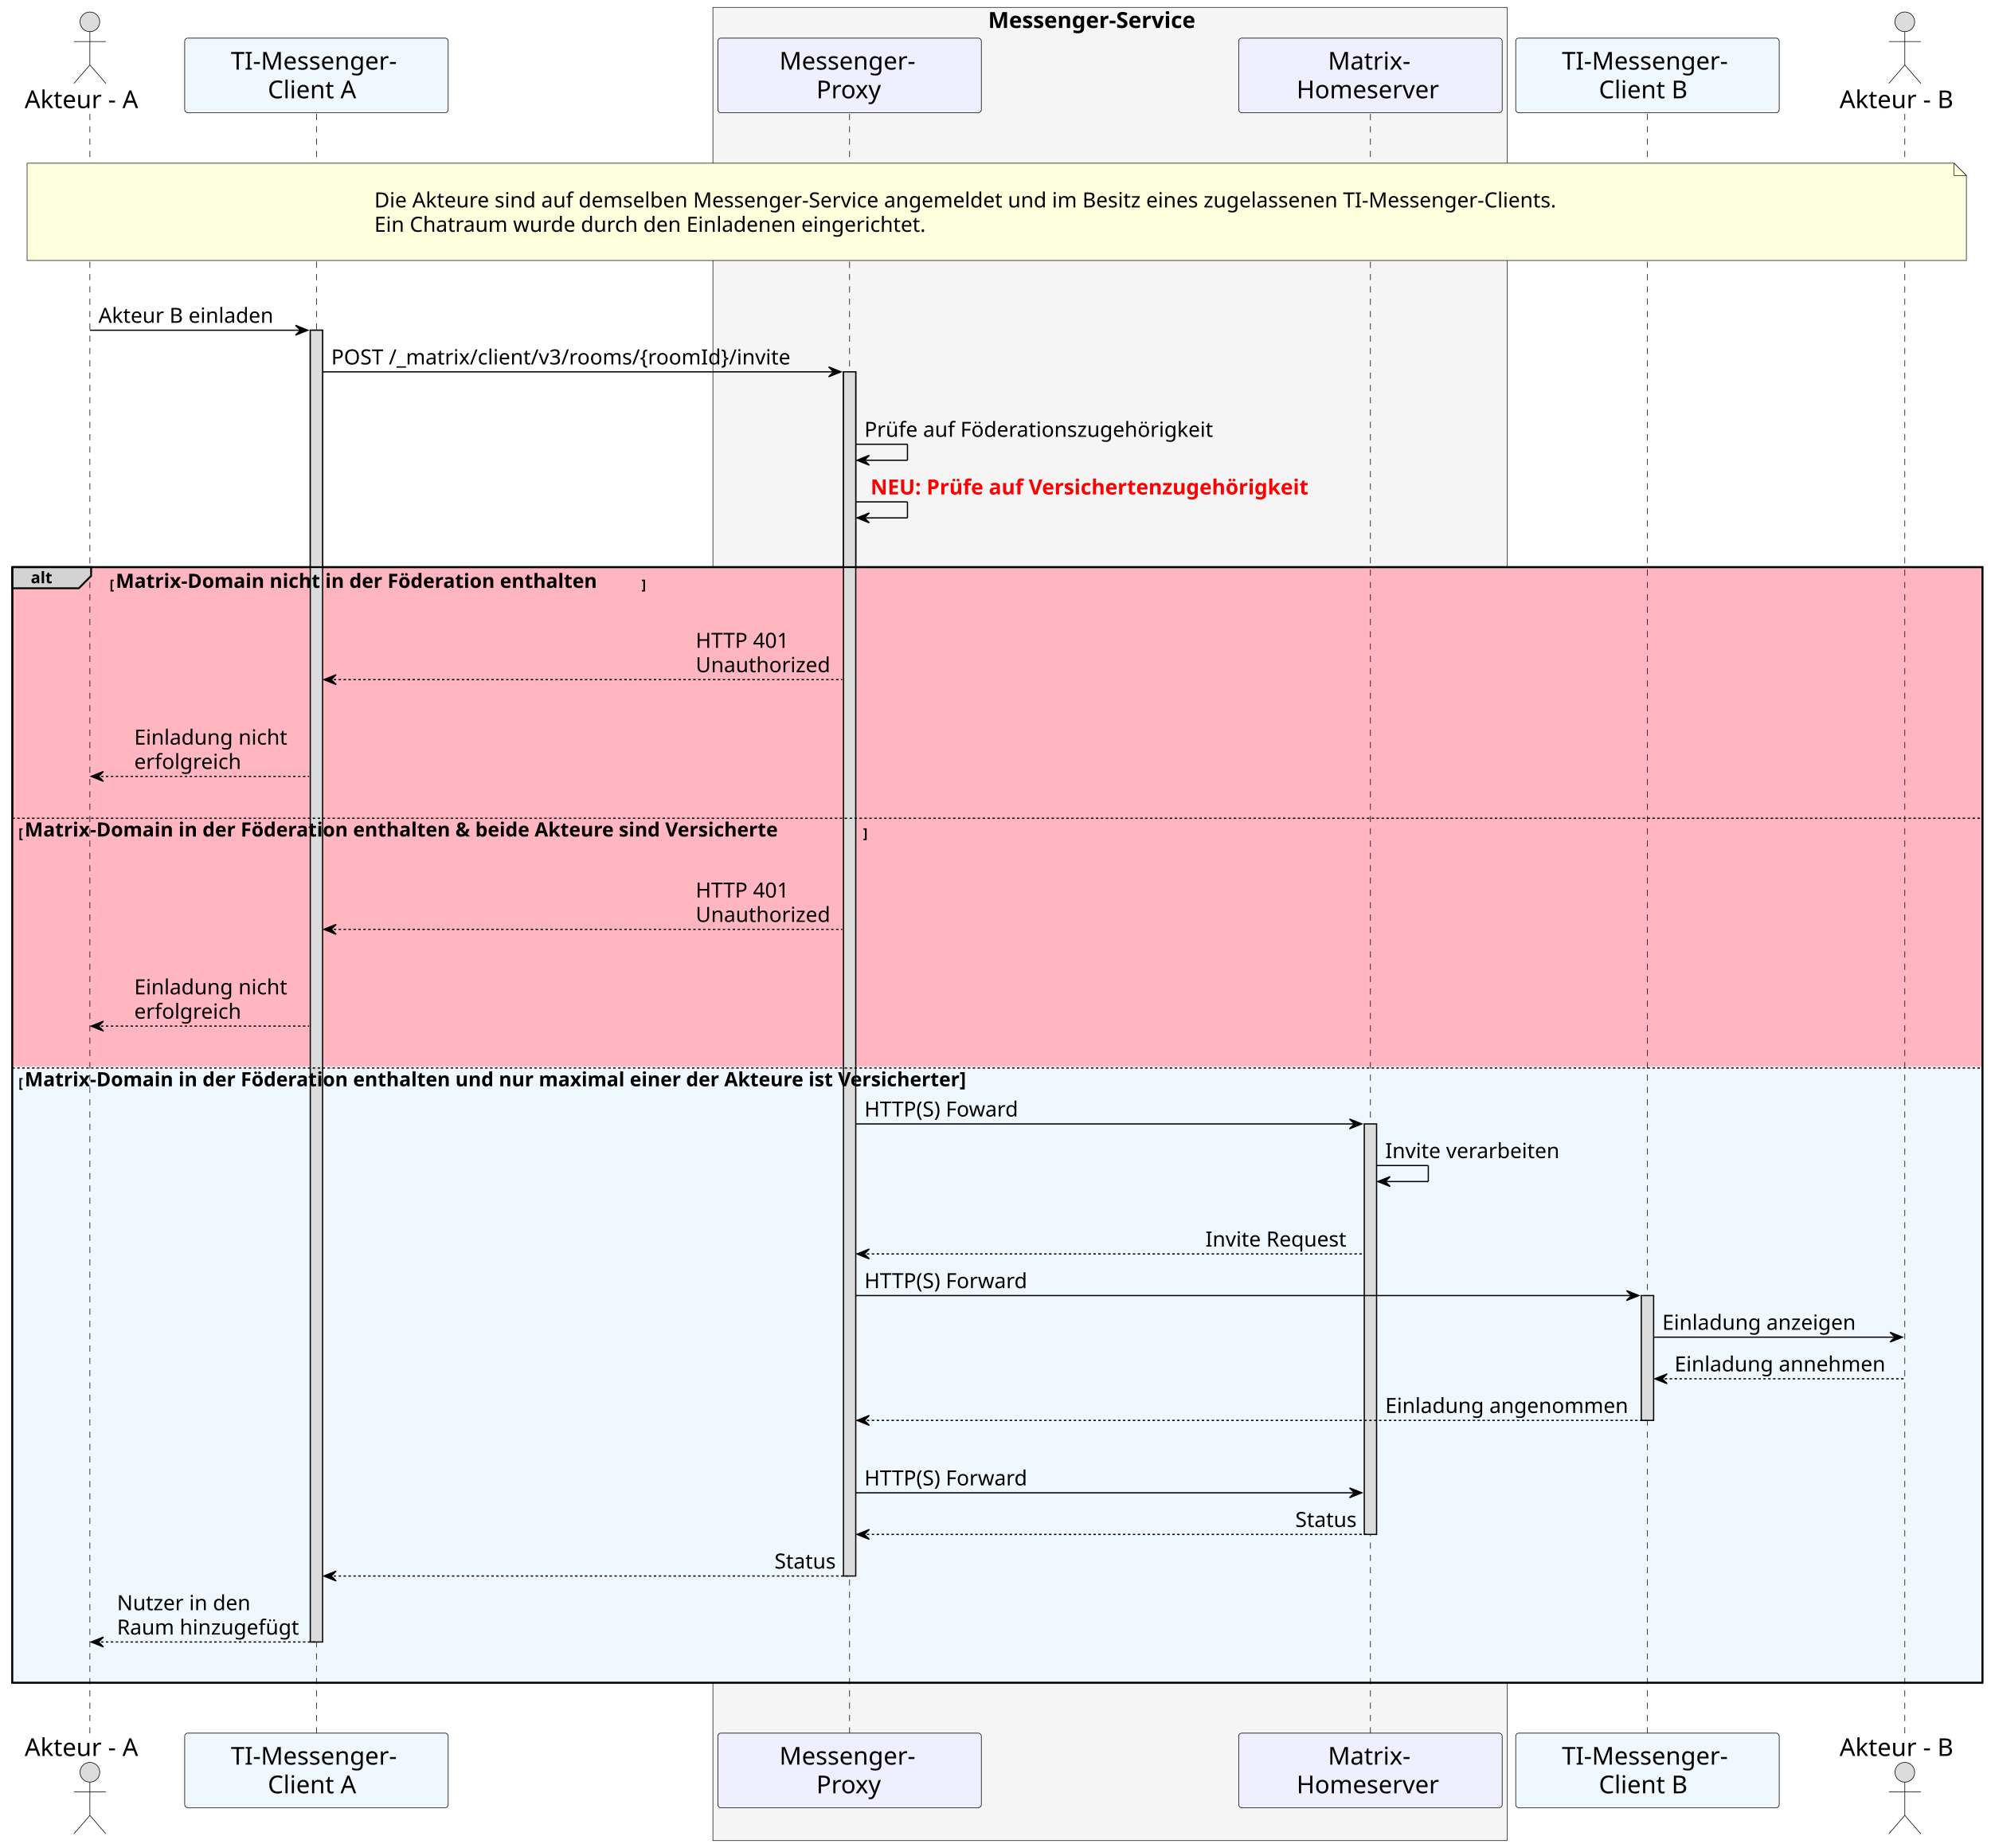
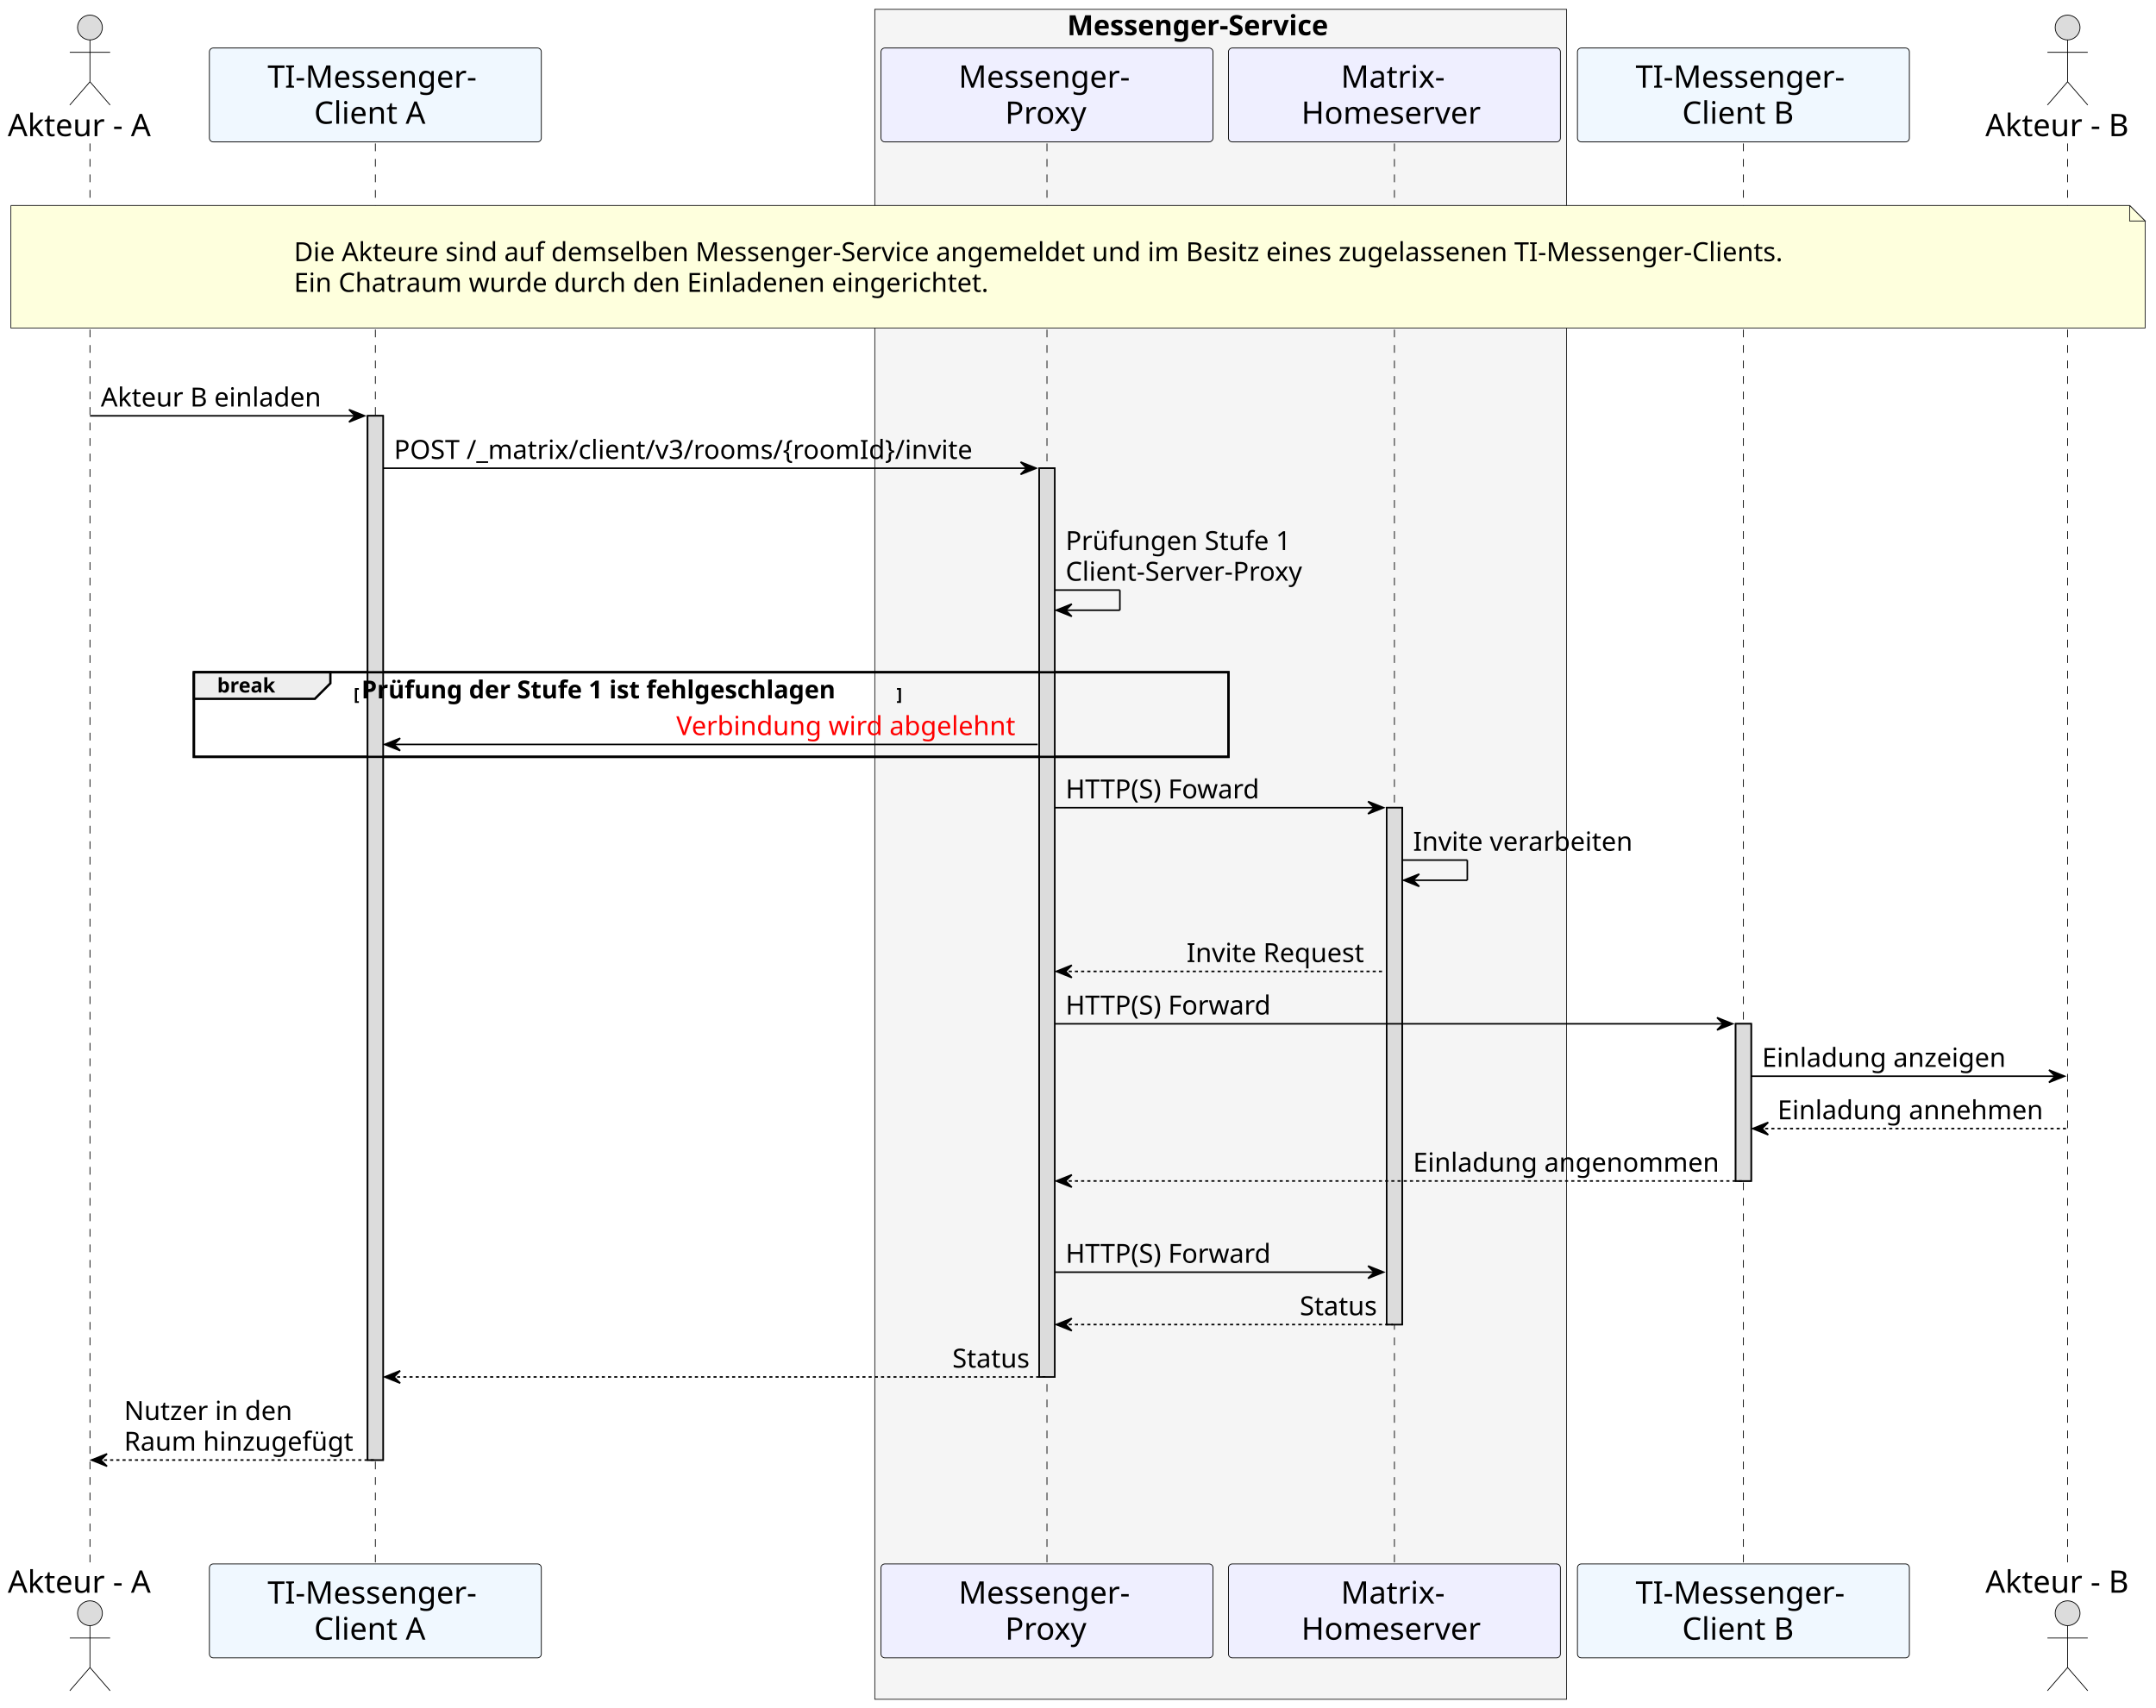
- <svg xmlns="http://www.w3.org/2000/svg" contentStyleType="text/css" height="1500px" preserveAspectRatio="none" style="width:1617px;height:1500px;background:#FFFFFF;" version="1.1" viewBox="0 0 1617 1500" width="1617px" zoomAndPan="magnify">
+ <svg xmlns="http://www.w3.org/2000/svg" contentStyleType="text/css" height="1101px" preserveAspectRatio="none" style="width:1390px;height:1101px;background:#FFFFFF;" version="1.1" viewBox="0 0 1390 1101" width="1390px" zoomAndPan="magnify">
  <defs />
  <g>
-     <rect fill="#F5F5F5" height="1488.586" style="stroke:#181818;stroke-width:0.5;" width="645" x="579" y="6" />
-     <text fill="#000000" font-family="sans-serif" font-size="18" font-weight="bold" lengthAdjust="spacing" textLength="193" x="802.5" y="22.708">Messenger-Service</text>
-     <text fill="#000000" font-family="sans-serif" font-size="13" font-weight="bold" lengthAdjust="spacing" textLength="5" x="995.5" y="23.887"> </text>
-     <rect fill="#DCDCDC" height="1065.156" style="stroke:#000000;stroke-width:1.0;" width="10" x="252" y="268.148" />
-     <rect fill="#DCDCDC" height="977.789" style="stroke:#000000;stroke-width:1.0;" width="10" x="685" y="301.938" />
-     <rect fill="#DCDCDC" height="333.312" style="stroke:#000000;stroke-width:1.0;" width="10" x="1108" y="912.625" />
-     <rect fill="#DCDCDC" height="101.367" style="stroke:#000000;stroke-width:1.0;" width="10" x="1333" y="1051.992" />
-     <rect fill="#FFB6C1" height="905.789" style="stroke:#000000;stroke-width:1.5;" width="1600" x="10" y="460.516" />
-     <rect fill="#FFB6C1" height="202.781" style="stroke:none;stroke-width:1.0;" width="1600" x="10" y="663.43" />
-     <rect fill="#F0F8FF" height="500.094" style="stroke:none;stroke-width:1.0;" width="1600" x="10" y="866.211" />
-     <line style="stroke:#000000;stroke-width:0.5;stroke-dasharray:5.0,5.0;" x1="73" x2="73" y1="92.516" y2="1408.305" />
-     <line style="stroke:#000000;stroke-width:0.5;stroke-dasharray:5.0,5.0;" x1="257" x2="257" y1="92.516" y2="1408.305" />
-     <line style="stroke:#000000;stroke-width:0.5;stroke-dasharray:5.0,5.0;" x1="690" x2="690" y1="92.516" y2="1408.305" />
-     <line style="stroke:#000000;stroke-width:0.5;stroke-dasharray:5.0,5.0;" x1="1113" x2="1113" y1="92.516" y2="1408.305" />
-     <line style="stroke:#000000;stroke-width:0.5;stroke-dasharray:5.0,5.0;" x1="1338" x2="1338" y1="92.516" y2="1408.305" />
-     <line style="stroke:#000000;stroke-width:0.5;stroke-dasharray:5.0,5.0;" x1="1547" x2="1547" y1="92.516" y2="1408.305" />
-     <text fill="#000000" font-family="Aapex" font-size="20" lengthAdjust="spacing" textLength="100" x="20" y="87.799">Akteur - A</text>
-     <ellipse cx="73" cy="17.734" fill="#DCDCDC" rx="8" ry="8" style="stroke:#000000;stroke-width:0.5;" />
-     <path d="M73,25.734 L73,52.734 M60,33.734 L86,33.734 M73,52.734 L60,67.734 M73,52.734 L86,67.734 " fill="none" style="stroke:#000000;stroke-width:0.5;" />
-     <text fill="#000000" font-family="Aapex" font-size="20" lengthAdjust="spacing" textLength="100" x="20" y="1425.869">Akteur - A</text>
-     <ellipse cx="73" cy="1439.086" fill="#DCDCDC" rx="8" ry="8" style="stroke:#000000;stroke-width:0.5;" />
-     <path d="M73,1447.086 L73,1474.086 M60,1455.086 L86,1455.086 M73,1474.086 L60,1489.086 M73,1474.086 L86,1489.086 " fill="none" style="stroke:#000000;stroke-width:0.5;" />
-     <rect fill="#F0F8FF" height="60.562" rx="2.5" ry="2.5" style="stroke:#000000;stroke-width:0.5;" width="214" x="150" y="30.953" />
-     <text fill="#000000" font-family="Impact" font-size="20" lengthAdjust="spacing" textLength="139" x="187.5" y="56.518">TI-Messenger-</text>
-     <text fill="#000000" font-family="Impact" font-size="20" lengthAdjust="spacing" textLength="79" x="217.5" y="79.799">Client A</text>
-     <rect fill="#F0F8FF" height="60.562" rx="2.5" ry="2.5" style="stroke:#000000;stroke-width:0.5;" width="214" x="150" y="1407.305" />
-     <text fill="#000000" font-family="Impact" font-size="20" lengthAdjust="spacing" textLength="139" x="187.5" y="1432.869">TI-Messenger-</text>
-     <text fill="#000000" font-family="Impact" font-size="20" lengthAdjust="spacing" textLength="79" x="217.5" y="1456.15">Client A</text>
-     <rect fill="#EFEFFF" height="60.562" rx="2.5" ry="2.5" style="stroke:#000000;stroke-width:0.5;" width="214" x="583" y="30.953" />
-     <text fill="#000000" font-family="Impact" font-size="20" lengthAdjust="spacing" textLength="114" x="633" y="56.518">Messenger-</text>
-     <text fill="#000000" font-family="Impact" font-size="20" lengthAdjust="spacing" textLength="54" x="663" y="79.799">Proxy</text>
-     <rect fill="#EFEFFF" height="60.562" rx="2.5" ry="2.5" style="stroke:#000000;stroke-width:0.5;" width="214" x="583" y="1407.305" />
-     <text fill="#000000" font-family="Impact" font-size="20" lengthAdjust="spacing" textLength="114" x="633" y="1432.869">Messenger-</text>
-     <text fill="#000000" font-family="Impact" font-size="20" lengthAdjust="spacing" textLength="54" x="663" y="1456.15">Proxy</text>
-     <rect fill="#EFEFFF" height="60.562" rx="2.5" ry="2.5" style="stroke:#000000;stroke-width:0.5;" width="214" x="1006" y="30.953" />
-     <text fill="#000000" font-family="Impact" font-size="20" lengthAdjust="spacing" textLength="69" x="1078.5" y="56.518">Matrix-</text>
-     <text fill="#000000" font-family="Impact" font-size="20" lengthAdjust="spacing" textLength="120" x="1053" y="79.799">Homeserver</text>
-     <rect fill="#EFEFFF" height="60.562" rx="2.5" ry="2.5" style="stroke:#000000;stroke-width:0.5;" width="214" x="1006" y="1407.305" />
-     <text fill="#000000" font-family="Impact" font-size="20" lengthAdjust="spacing" textLength="69" x="1078.5" y="1432.869">Matrix-</text>
-     <text fill="#000000" font-family="Impact" font-size="20" lengthAdjust="spacing" textLength="120" x="1053" y="1456.15">Homeserver</text>
-     <rect fill="#F0F8FF" height="60.562" rx="2.5" ry="2.5" style="stroke:#000000;stroke-width:0.5;" width="214" x="1231" y="30.953" />
-     <text fill="#000000" font-family="Impact" font-size="20" lengthAdjust="spacing" textLength="139" x="1268.5" y="56.518">TI-Messenger-</text>
-     <text fill="#000000" font-family="Impact" font-size="20" lengthAdjust="spacing" textLength="79" x="1298.5" y="79.799">Client B</text>
-     <rect fill="#F0F8FF" height="60.562" rx="2.5" ry="2.5" style="stroke:#000000;stroke-width:0.5;" width="214" x="1231" y="1407.305" />
-     <text fill="#000000" font-family="Impact" font-size="20" lengthAdjust="spacing" textLength="139" x="1268.5" y="1432.869">TI-Messenger-</text>
-     <text fill="#000000" font-family="Impact" font-size="20" lengthAdjust="spacing" textLength="79" x="1298.5" y="1456.15">Client B</text>
-     <text fill="#000000" font-family="Aapex" font-size="20" lengthAdjust="spacing" textLength="100" x="1494" y="87.799">Akteur - B</text>
-     <ellipse cx="1547" cy="17.734" fill="#DCDCDC" rx="8" ry="8" style="stroke:#000000;stroke-width:0.5;" />
-     <path d="M1547,25.734 L1547,52.734 M1534,33.734 L1560,33.734 M1547,52.734 L1534,67.734 M1547,52.734 L1560,67.734 " fill="none" style="stroke:#000000;stroke-width:0.5;" />
-     <text fill="#000000" font-family="Aapex" font-size="20" lengthAdjust="spacing" textLength="100" x="1494" y="1425.869">Akteur - B</text>
-     <ellipse cx="1547" cy="1439.086" fill="#DCDCDC" rx="8" ry="8" style="stroke:#000000;stroke-width:0.5;" />
-     <path d="M1547,1447.086 L1547,1474.086 M1534,1455.086 L1560,1455.086 M1547,1474.086 L1534,1489.086 M1547,1474.086 L1560,1489.086 " fill="none" style="stroke:#000000;stroke-width:0.5;" />
-     <rect fill="#DCDCDC" height="1065.156" style="stroke:#000000;stroke-width:1.0;" width="10" x="252" y="268.148" />
-     <rect fill="#DCDCDC" height="977.789" style="stroke:#000000;stroke-width:1.0;" width="10" x="685" y="301.938" />
-     <rect fill="#DCDCDC" height="333.312" style="stroke:#000000;stroke-width:1.0;" width="10" x="1108" y="912.625" />
-     <rect fill="#DCDCDC" height="101.367" style="stroke:#000000;stroke-width:1.0;" width="10" x="1333" y="1051.992" />
-     <path d="M22,132.516 L22,211.516 L1597,211.516 L1597,142.516 L1587,132.516 L22,132.516 " fill="#FEFFDD" style="stroke:#181818;stroke-width:0.5;" />
-     <path d="M1587,132.516 L1587,142.516 L1597,142.516 L1587,132.516 " fill="#FEFFDD" style="stroke:#181818;stroke-width:0.5;" />
-     <text fill="#000000" font-family="sans-serif" font-size="13" lengthAdjust="spacing" textLength="4" x="304" y="149.583"> </text>
-     <text fill="#000000" font-family="sans-serif" font-size="17" lengthAdjust="spacing" textLength="1002" x="304" y="168.428">Die Akteure sind auf demselben Messenger-Service angemeldet und im Besitz eines zugelassenen TI-Messenger-Clients.</text>
-     <text fill="#000000" font-family="sans-serif" font-size="17" lengthAdjust="spacing" textLength="473" x="304" y="188.217">Ein Chatraum wurde durch den Einladenen eingerichtet.</text>
-     <text fill="#000000" font-family="sans-serif" font-size="13" lengthAdjust="spacing" textLength="4" x="304" y="204.293"> </text>
-     <polygon fill="#000000" points="240,264.148,250,268.148,240,272.148,244,268.148" style="stroke:#000000;stroke-width:1.0;" />
-     <line style="stroke:#000000;stroke-width:1.0;" x1="73" x2="246" y1="268.148" y2="268.148" />
-     <text fill="#000000" font-family="sans-serif" font-size="17" lengthAdjust="spacing" textLength="150" x="80" y="262.139">Akteur B einladen</text>
-     <polygon fill="#000000" points="673,297.938,683,301.938,673,305.938,677,301.938" style="stroke:#000000;stroke-width:1.0;" />
-     <line style="stroke:#000000;stroke-width:1.0;" x1="262" x2="679" y1="301.938" y2="301.938" />
-     <text fill="#000000" font-family="sans-serif" font-size="17" lengthAdjust="spacing" textLength="404" x="269" y="295.928">POST  /_matrix/client/v3/rooms/{roomId}/invite</text>
-     <line style="stroke:#000000;stroke-width:1.0;" x1="695" x2="737" y1="360.727" y2="360.727" />
-     <line style="stroke:#000000;stroke-width:1.0;" x1="737" x2="737" y1="360.727" y2="373.727" />
-     <line style="stroke:#000000;stroke-width:1.0;" x1="696" x2="737" y1="373.727" y2="373.727" />
-     <polygon fill="#000000" points="706,369.727,696,373.727,706,377.727,702,373.727" style="stroke:#000000;stroke-width:1.0;" />
-     <text fill="#000000" font-family="sans-serif" font-size="17" lengthAdjust="spacing" textLength="293" x="702" y="354.717">Prüfe auf Föderationszugehörigkeit</text>
-     <line style="stroke:#000000;stroke-width:1.0;" x1="695" x2="737" y1="407.516" y2="407.516" />
-     <line style="stroke:#000000;stroke-width:1.0;" x1="737" x2="737" y1="407.516" y2="420.516" />
-     <line style="stroke:#000000;stroke-width:1.0;" x1="696" x2="737" y1="420.516" y2="420.516" />
-     <polygon fill="#000000" points="706,416.516,696,420.516,706,424.516,702,420.516" style="stroke:#000000;stroke-width:1.0;" />
-     <text fill="#FF0000" font-family="sans-serif" font-size="17" lengthAdjust="spacing" textLength="5" x="702" y="401.506"> </text>
-     <text fill="#FF0000" font-family="sans-serif" font-size="17" font-weight="bold" lengthAdjust="spacing" textLength="394" x="707" y="401.506">NEU: Prüfe auf Versichertenzugehörigkeit</text>
-     <path d="M10,460.516 L74,460.516 L74,467.648 L64,477.648 L10,477.648 L10,460.516 " fill="#D3D3D3" style="stroke:#000000;stroke-width:1.5;" />
-     <rect fill="none" height="905.789" style="stroke:#000000;stroke-width:1.5;" width="1600" x="10" y="460.516" />
-     <text fill="#000000" font-family="sans-serif" font-size="13" font-weight="bold" lengthAdjust="spacing" textLength="19" x="25" y="473.582">alt</text>
-     <text fill="#000000" font-family="sans-serif" font-size="11" font-weight="bold" lengthAdjust="spacing" textLength="5" x="89" y="478.546">[</text>
-     <text fill="#000000" font-family="sans-serif" font-size="16" font-weight="bold" lengthAdjust="spacing" textLength="427" x="94" y="477.367">Matrix-Domain nicht in der Föderation enthalten</text>
-     <text fill="#000000" font-family="sans-serif" font-size="11" font-weight="bold" lengthAdjust="spacing" textLength="5" x="521" y="478.546">]</text>
-     <polygon fill="#000000" points="273,547.852,263,551.852,273,555.852,269,551.852" style="stroke:#000000;stroke-width:1.0;" />
-     <line style="stroke:#000000;stroke-width:1.0;stroke-dasharray:2.0,2.0;" x1="267" x2="684" y1="551.852" y2="551.852" />
-     <text fill="#000000" font-family="sans-serif" font-size="17" lengthAdjust="spacing" textLength="81" x="565" y="526.053">HTTP 401</text>
-     <text fill="#000000" font-family="sans-serif" font-size="17" lengthAdjust="spacing" textLength="113" x="565" y="545.842">Unauthorized</text>
-     <polygon fill="#000000" points="84,626.43,74,630.43,84,634.43,80,630.43" style="stroke:#000000;stroke-width:1.0;" />
-     <line style="stroke:#000000;stroke-width:1.0;stroke-dasharray:2.0,2.0;" x1="78" x2="251" y1="630.43" y2="630.43" />
-     <text fill="#000000" font-family="sans-serif" font-size="17" lengthAdjust="spacing" textLength="131" x="109" y="604.631">Einladung nicht</text>
-     <text fill="#000000" font-family="sans-serif" font-size="17" lengthAdjust="spacing" textLength="89" x="109" y="624.42">erfolgreich</text>
-     <line style="stroke:#000000;stroke-width:1.0;stroke-dasharray:2.0,2.0;" x1="10" x2="1610" y1="664.43" y2="664.43" />
-     <text fill="#000000" font-family="sans-serif" font-size="11" font-weight="bold" lengthAdjust="spacing" textLength="5" x="15" y="680.46">[</text>
-     <text fill="#000000" font-family="sans-serif" font-size="16" font-weight="bold" lengthAdjust="spacing" textLength="681" x="20" y="679.281">Matrix-Domain in der Föderation enthalten &amp; beide Akteure sind Versicherte</text>
-     <text fill="#000000" font-family="sans-serif" font-size="11" font-weight="bold" lengthAdjust="spacing" textLength="5" x="701" y="680.46">]</text>
-     <polygon fill="#000000" points="273,750.633,263,754.633,273,758.633,269,754.633" style="stroke:#000000;stroke-width:1.0;" />
-     <line style="stroke:#000000;stroke-width:1.0;stroke-dasharray:2.0,2.0;" x1="267" x2="684" y1="754.633" y2="754.633" />
-     <text fill="#000000" font-family="sans-serif" font-size="17" lengthAdjust="spacing" textLength="81" x="565" y="728.835">HTTP 401</text>
-     <text fill="#000000" font-family="sans-serif" font-size="17" lengthAdjust="spacing" textLength="113" x="565" y="748.624">Unauthorized</text>
-     <polygon fill="#000000" points="84,829.211,74,833.211,84,837.211,80,833.211" style="stroke:#000000;stroke-width:1.0;" />
-     <line style="stroke:#000000;stroke-width:1.0;stroke-dasharray:2.0,2.0;" x1="78" x2="251" y1="833.211" y2="833.211" />
-     <text fill="#000000" font-family="sans-serif" font-size="17" lengthAdjust="spacing" textLength="131" x="109" y="807.413">Einladung nicht</text>
-     <text fill="#000000" font-family="sans-serif" font-size="17" lengthAdjust="spacing" textLength="89" x="109" y="827.202">erfolgreich</text>
-     <line style="stroke:#000000;stroke-width:1.0;stroke-dasharray:2.0,2.0;" x1="10" x2="1610" y1="867.211" y2="867.211" />
-     <text fill="#000000" font-family="sans-serif" font-size="11" font-weight="bold" lengthAdjust="spacing" textLength="5" x="15" y="883.242">[</text>
-     <text fill="#000000" font-family="sans-serif" font-size="16" font-weight="bold" lengthAdjust="spacing" textLength="846" x="20" y="882.062">Matrix-Domain in der Föderation enthalten und nur maximal einer der Akteure ist Versicherter]</text>
-     <polygon fill="#000000" points="1096,908.625,1106,912.625,1096,916.625,1100,912.625" style="stroke:#000000;stroke-width:1.0;" />
-     <line style="stroke:#000000;stroke-width:1.0;" x1="695" x2="1102" y1="912.625" y2="912.625" />
-     <text fill="#000000" font-family="sans-serif" font-size="17" lengthAdjust="spacing" textLength="135" x="702" y="906.616">HTTP(S) Foward</text>
-     <line style="stroke:#000000;stroke-width:1.0;" x1="1118" x2="1160" y1="946.414" y2="946.414" />
-     <line style="stroke:#000000;stroke-width:1.0;" x1="1160" x2="1160" y1="946.414" y2="959.414" />
-     <line style="stroke:#000000;stroke-width:1.0;" x1="1119" x2="1160" y1="959.414" y2="959.414" />
-     <polygon fill="#000000" points="1129,955.414,1119,959.414,1129,963.414,1125,959.414" style="stroke:#000000;stroke-width:1.0;" />
-     <text fill="#000000" font-family="sans-serif" font-size="17" lengthAdjust="spacing" textLength="151" x="1125" y="940.405">Invite verarbeiten</text>
-     <polygon fill="#000000" points="706,1014.203,696,1018.203,706,1022.203,702,1018.203" style="stroke:#000000;stroke-width:1.0;" />
-     <line style="stroke:#000000;stroke-width:1.0;stroke-dasharray:2.0,2.0;" x1="700" x2="1107" y1="1018.203" y2="1018.203" />
-     <text fill="#000000" font-family="sans-serif" font-size="17" lengthAdjust="spacing" textLength="122" x="979" y="1012.194">Invite Request</text>
-     <polygon fill="#000000" points="1321,1047.992,1331,1051.992,1321,1055.992,1325,1051.992" style="stroke:#000000;stroke-width:1.0;" />
-     <line style="stroke:#000000;stroke-width:1.0;" x1="695" x2="1327" y1="1051.992" y2="1051.992" />
-     <text fill="#000000" font-family="sans-serif" font-size="17" lengthAdjust="spacing" textLength="142" x="702" y="1045.983">HTTP(S) Forward</text>
-     <polygon fill="#000000" points="1535,1081.781,1545,1085.781,1535,1089.781,1539,1085.781" style="stroke:#000000;stroke-width:1.0;" />
-     <line style="stroke:#000000;stroke-width:1.0;" x1="1343" x2="1541" y1="1085.781" y2="1085.781" />
-     <text fill="#000000" font-family="sans-serif" font-size="17" lengthAdjust="spacing" textLength="164" x="1350" y="1079.772">Einladung anzeigen</text>
-     <polygon fill="#000000" points="1354,1115.57,1344,1119.57,1354,1123.57,1350,1119.57" style="stroke:#000000;stroke-width:1.0;" />
-     <line style="stroke:#000000;stroke-width:1.0;stroke-dasharray:2.0,2.0;" x1="1348" x2="1546" y1="1119.57" y2="1119.57" />
-     <text fill="#000000" font-family="sans-serif" font-size="17" lengthAdjust="spacing" textLength="180" x="1360" y="1113.561">Einladung annehmen</text>
-     <polygon fill="#000000" points="706,1149.359,696,1153.359,706,1157.359,702,1153.359" style="stroke:#000000;stroke-width:1.0;" />
-     <line style="stroke:#000000;stroke-width:1.0;stroke-dasharray:2.0,2.0;" x1="700" x2="1337" y1="1153.359" y2="1153.359" />
-     <text fill="#000000" font-family="sans-serif" font-size="17" lengthAdjust="spacing" textLength="206" x="1125" y="1147.35">Einladung angenommen</text>
-     <polygon fill="#000000" points="1096,1208.148,1106,1212.148,1096,1216.148,1100,1212.148" style="stroke:#000000;stroke-width:1.0;" />
-     <line style="stroke:#000000;stroke-width:1.0;" x1="695" x2="1102" y1="1212.148" y2="1212.148" />
-     <text fill="#000000" font-family="sans-serif" font-size="17" lengthAdjust="spacing" textLength="142" x="702" y="1206.139">HTTP(S) Forward</text>
-     <polygon fill="#000000" points="706,1241.938,696,1245.938,706,1249.938,702,1245.938" style="stroke:#000000;stroke-width:1.0;" />
-     <line style="stroke:#000000;stroke-width:1.0;stroke-dasharray:2.0,2.0;" x1="700" x2="1112" y1="1245.938" y2="1245.938" />
-     <text fill="#000000" font-family="sans-serif" font-size="17" lengthAdjust="spacing" textLength="54" x="1052" y="1239.928">Status</text>
-     <polygon fill="#000000" points="273,1275.727,263,1279.727,273,1283.727,269,1279.727" style="stroke:#000000;stroke-width:1.0;" />
-     <line style="stroke:#000000;stroke-width:1.0;stroke-dasharray:2.0,2.0;" x1="267" x2="689" y1="1279.727" y2="1279.727" />
-     <text fill="#000000" font-family="sans-serif" font-size="17" lengthAdjust="spacing" textLength="54" x="629" y="1273.717">Status</text>
-     <polygon fill="#000000" points="84,1329.305,74,1333.305,84,1337.305,80,1333.305" style="stroke:#000000;stroke-width:1.0;" />
-     <line style="stroke:#000000;stroke-width:1.0;stroke-dasharray:2.0,2.0;" x1="78" x2="256" y1="1333.305" y2="1333.305" />
-     <text fill="#000000" font-family="sans-serif" font-size="17" lengthAdjust="spacing" textLength="113" x="95" y="1307.506">Nutzer in den</text>
-     <text fill="#000000" font-family="sans-serif" font-size="17" lengthAdjust="spacing" textLength="155" x="95" y="1327.295">Raum hinzugefügt</text>
+     <rect fill="#F5F5F5" height="1089.812" style="stroke:#181818;stroke-width:0.5;" width="446" x="564" y="6" />
+     <text fill="#000000" font-family="sans-serif" font-size="18" font-weight="bold" lengthAdjust="spacing" textLength="193" x="688" y="22.708">Messenger-Service</text>
+     <text fill="#000000" font-family="sans-serif" font-size="13" font-weight="bold" lengthAdjust="spacing" textLength="5" x="881" y="23.887"> </text>
+     <rect fill="#DCDCDC" height="673.383" style="stroke:#000000;stroke-width:1.0;" width="10" x="237" y="268.148" />
+     <rect fill="#DCDCDC" height="586.016" style="stroke:#000000;stroke-width:1.0;" width="10" x="670" y="301.938" />
+     <rect fill="#DCDCDC" height="333.312" style="stroke:#000000;stroke-width:1.0;" width="10" x="894" y="520.852" />
+     <rect fill="#DCDCDC" height="101.367" style="stroke:#000000;stroke-width:1.0;" width="10" x="1119" y="660.219" />
+     <rect fill="none" height="54.547" style="stroke:#000000;stroke-width:1.5;" width="667" x="125" y="433.516" />
+     <line style="stroke:#000000;stroke-width:0.5;stroke-dasharray:5.0,5.0;" x1="58" x2="58" y1="92.516" y2="1009.531" />
+     <line style="stroke:#000000;stroke-width:0.5;stroke-dasharray:5.0,5.0;" x1="242" x2="242" y1="92.516" y2="1009.531" />
+     <line style="stroke:#000000;stroke-width:0.5;stroke-dasharray:5.0,5.0;" x1="675" x2="675" y1="92.516" y2="1009.531" />
+     <line style="stroke:#000000;stroke-width:0.5;stroke-dasharray:5.0,5.0;" x1="899" x2="899" y1="92.516" y2="1009.531" />
+     <line style="stroke:#000000;stroke-width:0.5;stroke-dasharray:5.0,5.0;" x1="1124" x2="1124" y1="92.516" y2="1009.531" />
+     <line style="stroke:#000000;stroke-width:0.5;stroke-dasharray:5.0,5.0;" x1="1333" x2="1333" y1="92.516" y2="1009.531" />
+     <text fill="#000000" font-family="Aapex" font-size="20" lengthAdjust="spacing" textLength="100" x="5" y="87.799">Akteur - A</text>
+     <ellipse cx="58" cy="17.734" fill="#DCDCDC" rx="8" ry="8" style="stroke:#000000;stroke-width:0.5;" />
+     <path d="M58,25.734 L58,52.734 M45,33.734 L71,33.734 M58,52.734 L45,67.734 M58,52.734 L71,67.734 " fill="none" style="stroke:#000000;stroke-width:0.5;" />
+     <text fill="#000000" font-family="Aapex" font-size="20" lengthAdjust="spacing" textLength="100" x="5" y="1027.096">Akteur - A</text>
+     <ellipse cx="58" cy="1040.312" fill="#DCDCDC" rx="8" ry="8" style="stroke:#000000;stroke-width:0.5;" />
+     <path d="M58,1048.312 L58,1075.312 M45,1056.312 L71,1056.312 M58,1075.312 L45,1090.312 M58,1075.312 L71,1090.312 " fill="none" style="stroke:#000000;stroke-width:0.5;" />
+     <rect fill="#F0F8FF" height="60.562" rx="2.5" ry="2.5" style="stroke:#000000;stroke-width:0.5;" width="214" x="135" y="30.953" />
+     <text fill="#000000" font-family="Impact" font-size="20" lengthAdjust="spacing" textLength="139" x="172.5" y="56.518">TI-Messenger-</text>
+     <text fill="#000000" font-family="Impact" font-size="20" lengthAdjust="spacing" textLength="79" x="202.5" y="79.799">Client A</text>
+     <rect fill="#F0F8FF" height="60.562" rx="2.5" ry="2.5" style="stroke:#000000;stroke-width:0.5;" width="214" x="135" y="1008.531" />
+     <text fill="#000000" font-family="Impact" font-size="20" lengthAdjust="spacing" textLength="139" x="172.5" y="1034.096">TI-Messenger-</text>
+     <text fill="#000000" font-family="Impact" font-size="20" lengthAdjust="spacing" textLength="79" x="202.5" y="1057.377">Client A</text>
+     <rect fill="#EFEFFF" height="60.562" rx="2.5" ry="2.5" style="stroke:#000000;stroke-width:0.5;" width="214" x="568" y="30.953" />
+     <text fill="#000000" font-family="Impact" font-size="20" lengthAdjust="spacing" textLength="114" x="618" y="56.518">Messenger-</text>
+     <text fill="#000000" font-family="Impact" font-size="20" lengthAdjust="spacing" textLength="54" x="648" y="79.799">Proxy</text>
+     <rect fill="#EFEFFF" height="60.562" rx="2.5" ry="2.5" style="stroke:#000000;stroke-width:0.5;" width="214" x="568" y="1008.531" />
+     <text fill="#000000" font-family="Impact" font-size="20" lengthAdjust="spacing" textLength="114" x="618" y="1034.096">Messenger-</text>
+     <text fill="#000000" font-family="Impact" font-size="20" lengthAdjust="spacing" textLength="54" x="648" y="1057.377">Proxy</text>
+     <rect fill="#EFEFFF" height="60.562" rx="2.5" ry="2.5" style="stroke:#000000;stroke-width:0.5;" width="214" x="792" y="30.953" />
+     <text fill="#000000" font-family="Impact" font-size="20" lengthAdjust="spacing" textLength="69" x="864.5" y="56.518">Matrix-</text>
+     <text fill="#000000" font-family="Impact" font-size="20" lengthAdjust="spacing" textLength="120" x="839" y="79.799">Homeserver</text>
+     <rect fill="#EFEFFF" height="60.562" rx="2.5" ry="2.5" style="stroke:#000000;stroke-width:0.5;" width="214" x="792" y="1008.531" />
+     <text fill="#000000" font-family="Impact" font-size="20" lengthAdjust="spacing" textLength="69" x="864.5" y="1034.096">Matrix-</text>
+     <text fill="#000000" font-family="Impact" font-size="20" lengthAdjust="spacing" textLength="120" x="839" y="1057.377">Homeserver</text>
+     <rect fill="#F0F8FF" height="60.562" rx="2.5" ry="2.5" style="stroke:#000000;stroke-width:0.5;" width="214" x="1017" y="30.953" />
+     <text fill="#000000" font-family="Impact" font-size="20" lengthAdjust="spacing" textLength="139" x="1054.5" y="56.518">TI-Messenger-</text>
+     <text fill="#000000" font-family="Impact" font-size="20" lengthAdjust="spacing" textLength="79" x="1084.5" y="79.799">Client B</text>
+     <rect fill="#F0F8FF" height="60.562" rx="2.5" ry="2.5" style="stroke:#000000;stroke-width:0.5;" width="214" x="1017" y="1008.531" />
+     <text fill="#000000" font-family="Impact" font-size="20" lengthAdjust="spacing" textLength="139" x="1054.5" y="1034.096">TI-Messenger-</text>
+     <text fill="#000000" font-family="Impact" font-size="20" lengthAdjust="spacing" textLength="79" x="1084.5" y="1057.377">Client B</text>
+     <text fill="#000000" font-family="Aapex" font-size="20" lengthAdjust="spacing" textLength="100" x="1280" y="87.799">Akteur - B</text>
+     <ellipse cx="1333" cy="17.734" fill="#DCDCDC" rx="8" ry="8" style="stroke:#000000;stroke-width:0.5;" />
+     <path d="M1333,25.734 L1333,52.734 M1320,33.734 L1346,33.734 M1333,52.734 L1320,67.734 M1333,52.734 L1346,67.734 " fill="none" style="stroke:#000000;stroke-width:0.5;" />
+     <text fill="#000000" font-family="Aapex" font-size="20" lengthAdjust="spacing" textLength="100" x="1280" y="1027.096">Akteur - B</text>
+     <ellipse cx="1333" cy="1040.312" fill="#DCDCDC" rx="8" ry="8" style="stroke:#000000;stroke-width:0.5;" />
+     <path d="M1333,1048.312 L1333,1075.312 M1320,1056.312 L1346,1056.312 M1333,1075.312 L1320,1090.312 M1333,1075.312 L1346,1090.312 " fill="none" style="stroke:#000000;stroke-width:0.5;" />
+     <rect fill="#DCDCDC" height="673.383" style="stroke:#000000;stroke-width:1.0;" width="10" x="237" y="268.148" />
+     <rect fill="#DCDCDC" height="586.016" style="stroke:#000000;stroke-width:1.0;" width="10" x="670" y="301.938" />
+     <rect fill="#DCDCDC" height="333.312" style="stroke:#000000;stroke-width:1.0;" width="10" x="894" y="520.852" />
+     <rect fill="#DCDCDC" height="101.367" style="stroke:#000000;stroke-width:1.0;" width="10" x="1119" y="660.219" />
+     <path d="M7,132.516 L7,211.516 L1383,211.516 L1383,142.516 L1373,132.516 L7,132.516 " fill="#FEFFDD" style="stroke:#181818;stroke-width:0.5;" />
+     <path d="M1373,132.516 L1373,142.516 L1383,142.516 L1373,132.516 " fill="#FEFFDD" style="stroke:#181818;stroke-width:0.5;" />
+     <text fill="#000000" font-family="sans-serif" font-size="13" lengthAdjust="spacing" textLength="4" x="189.5" y="149.583"> </text>
+     <text fill="#000000" font-family="sans-serif" font-size="17" lengthAdjust="spacing" textLength="1002" x="189.5" y="168.428">Die Akteure sind auf demselben Messenger-Service angemeldet und im Besitz eines zugelassenen TI-Messenger-Clients.</text>
+     <text fill="#000000" font-family="sans-serif" font-size="17" lengthAdjust="spacing" textLength="473" x="189.5" y="188.217">Ein Chatraum wurde durch den Einladenen eingerichtet.</text>
+     <text fill="#000000" font-family="sans-serif" font-size="13" lengthAdjust="spacing" textLength="4" x="189.5" y="204.293"> </text>
+     <polygon fill="#000000" points="225,264.148,235,268.148,225,272.148,229,268.148" style="stroke:#000000;stroke-width:1.0;" />
+     <line style="stroke:#000000;stroke-width:1.0;" x1="58" x2="231" y1="268.148" y2="268.148" />
+     <text fill="#000000" font-family="sans-serif" font-size="17" lengthAdjust="spacing" textLength="150" x="65" y="262.139">Akteur B einladen</text>
+     <polygon fill="#000000" points="658,297.938,668,301.938,658,305.938,662,301.938" style="stroke:#000000;stroke-width:1.0;" />
+     <line style="stroke:#000000;stroke-width:1.0;" x1="247" x2="664" y1="301.938" y2="301.938" />
+     <text fill="#000000" font-family="sans-serif" font-size="17" lengthAdjust="spacing" textLength="404" x="254" y="295.928">POST  /_matrix/client/v3/rooms/{roomId}/invite</text>
+     <line style="stroke:#000000;stroke-width:1.0;" x1="680" x2="722" y1="380.516" y2="380.516" />
+     <line style="stroke:#000000;stroke-width:1.0;" x1="722" x2="722" y1="380.516" y2="393.516" />
+     <line style="stroke:#000000;stroke-width:1.0;" x1="681" x2="722" y1="393.516" y2="393.516" />
+     <polygon fill="#000000" points="691,389.516,681,393.516,691,397.516,687,393.516" style="stroke:#000000;stroke-width:1.0;" />
+     <text fill="#000000" font-family="sans-serif" font-size="17" lengthAdjust="spacing" textLength="153" x="687" y="354.717">Prüfungen Stufe 1</text>
+     <text fill="#000000" font-family="sans-serif" font-size="17" lengthAdjust="spacing" textLength="164" x="687" y="374.506">Client-Server-Proxy</text>
+     <path d="M125,433.516 L213,433.516 L213,440.648 L203,450.648 L125,450.648 L125,433.516 " fill="#EEEEEE" style="stroke:#000000;stroke-width:1.5;" />
+     <rect fill="none" height="54.547" style="stroke:#000000;stroke-width:1.5;" width="667" x="125" y="433.516" />
+     <text fill="#000000" font-family="sans-serif" font-size="13" font-weight="bold" lengthAdjust="spacing" textLength="43" x="140" y="446.582">break</text>
+     <text fill="#000000" font-family="sans-serif" font-size="11" font-weight="bold" lengthAdjust="spacing" textLength="5" x="228" y="451.546">[</text>
+     <text fill="#000000" font-family="sans-serif" font-size="16" font-weight="bold" lengthAdjust="spacing" textLength="345" x="233" y="450.367">Prüfung der Stufe 1 ist fehlgeschlagen</text>
+     <text fill="#000000" font-family="sans-serif" font-size="11" font-weight="bold" lengthAdjust="spacing" textLength="5" x="578" y="451.546">]</text>
+     <polygon fill="#000000" points="258,476.062,248,480.062,258,484.062,254,480.062" style="stroke:#000000;stroke-width:1.0;" />
+     <line style="stroke:#000000;stroke-width:1.0;" x1="252" x2="669" y1="480.062" y2="480.062" />
+     <text fill="#FF0000" font-family="sans-serif" font-size="17" lengthAdjust="spacing" textLength="227" x="436" y="474.053">Verbindung wird abgelehnt</text>
+     <polygon fill="#000000" points="882,516.852,892,520.852,882,524.852,886,520.852" style="stroke:#000000;stroke-width:1.0;" />
+     <line style="stroke:#000000;stroke-width:1.0;" x1="680" x2="888" y1="520.852" y2="520.852" />
+     <text fill="#000000" font-family="sans-serif" font-size="17" lengthAdjust="spacing" textLength="135" x="687" y="514.842">HTTP(S) Foward</text>
+     <line style="stroke:#000000;stroke-width:1.0;" x1="904" x2="946" y1="554.641" y2="554.641" />
+     <line style="stroke:#000000;stroke-width:1.0;" x1="946" x2="946" y1="554.641" y2="567.641" />
+     <line style="stroke:#000000;stroke-width:1.0;" x1="905" x2="946" y1="567.641" y2="567.641" />
+     <polygon fill="#000000" points="915,563.641,905,567.641,915,571.641,911,567.641" style="stroke:#000000;stroke-width:1.0;" />
+     <text fill="#000000" font-family="sans-serif" font-size="17" lengthAdjust="spacing" textLength="151" x="911" y="548.631">Invite verarbeiten</text>
+     <polygon fill="#000000" points="691,622.43,681,626.43,691,630.43,687,626.43" style="stroke:#000000;stroke-width:1.0;" />
+     <line style="stroke:#000000;stroke-width:1.0;stroke-dasharray:2.0,2.0;" x1="685" x2="893" y1="626.43" y2="626.43" />
+     <text fill="#000000" font-family="sans-serif" font-size="17" lengthAdjust="spacing" textLength="122" x="765" y="620.42">Invite Request</text>
+     <polygon fill="#000000" points="1107,656.219,1117,660.219,1107,664.219,1111,660.219" style="stroke:#000000;stroke-width:1.0;" />
+     <line style="stroke:#000000;stroke-width:1.0;" x1="680" x2="1113" y1="660.219" y2="660.219" />
+     <text fill="#000000" font-family="sans-serif" font-size="17" lengthAdjust="spacing" textLength="142" x="687" y="654.21">HTTP(S) Forward</text>
+     <polygon fill="#000000" points="1321,690.008,1331,694.008,1321,698.008,1325,694.008" style="stroke:#000000;stroke-width:1.0;" />
+     <line style="stroke:#000000;stroke-width:1.0;" x1="1129" x2="1327" y1="694.008" y2="694.008" />
+     <text fill="#000000" font-family="sans-serif" font-size="17" lengthAdjust="spacing" textLength="164" x="1136" y="687.999">Einladung anzeigen</text>
+     <polygon fill="#000000" points="1140,723.797,1130,727.797,1140,731.797,1136,727.797" style="stroke:#000000;stroke-width:1.0;" />
+     <line style="stroke:#000000;stroke-width:1.0;stroke-dasharray:2.0,2.0;" x1="1134" x2="1332" y1="727.797" y2="727.797" />
+     <text fill="#000000" font-family="sans-serif" font-size="17" lengthAdjust="spacing" textLength="180" x="1146" y="721.788">Einladung annehmen</text>
+     <polygon fill="#000000" points="691,757.586,681,761.586,691,765.586,687,761.586" style="stroke:#000000;stroke-width:1.0;" />
+     <line style="stroke:#000000;stroke-width:1.0;stroke-dasharray:2.0,2.0;" x1="685" x2="1123" y1="761.586" y2="761.586" />
+     <text fill="#000000" font-family="sans-serif" font-size="17" lengthAdjust="spacing" textLength="206" x="911" y="755.577">Einladung angenommen</text>
+     <polygon fill="#000000" points="882,816.375,892,820.375,882,824.375,886,820.375" style="stroke:#000000;stroke-width:1.0;" />
+     <line style="stroke:#000000;stroke-width:1.0;" x1="680" x2="888" y1="820.375" y2="820.375" />
+     <text fill="#000000" font-family="sans-serif" font-size="17" lengthAdjust="spacing" textLength="142" x="687" y="814.366">HTTP(S) Forward</text>
+     <polygon fill="#000000" points="691,850.164,681,854.164,691,858.164,687,854.164" style="stroke:#000000;stroke-width:1.0;" />
+     <line style="stroke:#000000;stroke-width:1.0;stroke-dasharray:2.0,2.0;" x1="685" x2="898" y1="854.164" y2="854.164" />
+     <text fill="#000000" font-family="sans-serif" font-size="17" lengthAdjust="spacing" textLength="54" x="838" y="848.155">Status</text>
+     <polygon fill="#000000" points="258,883.953,248,887.953,258,891.953,254,887.953" style="stroke:#000000;stroke-width:1.0;" />
+     <line style="stroke:#000000;stroke-width:1.0;stroke-dasharray:2.0,2.0;" x1="252" x2="674" y1="887.953" y2="887.953" />
+     <text fill="#000000" font-family="sans-serif" font-size="17" lengthAdjust="spacing" textLength="54" x="614" y="881.944">Status</text>
+     <polygon fill="#000000" points="69,937.531,59,941.531,69,945.531,65,941.531" style="stroke:#000000;stroke-width:1.0;" />
+     <line style="stroke:#000000;stroke-width:1.0;stroke-dasharray:2.0,2.0;" x1="63" x2="241" y1="941.531" y2="941.531" />
+     <text fill="#000000" font-family="sans-serif" font-size="17" lengthAdjust="spacing" textLength="113" x="80" y="915.733">Nutzer in den</text>
+     <text fill="#000000" font-family="sans-serif" font-size="17" lengthAdjust="spacing" textLength="155" x="80" y="935.522">Raum hinzugefügt</text>
  </g>
</svg>
